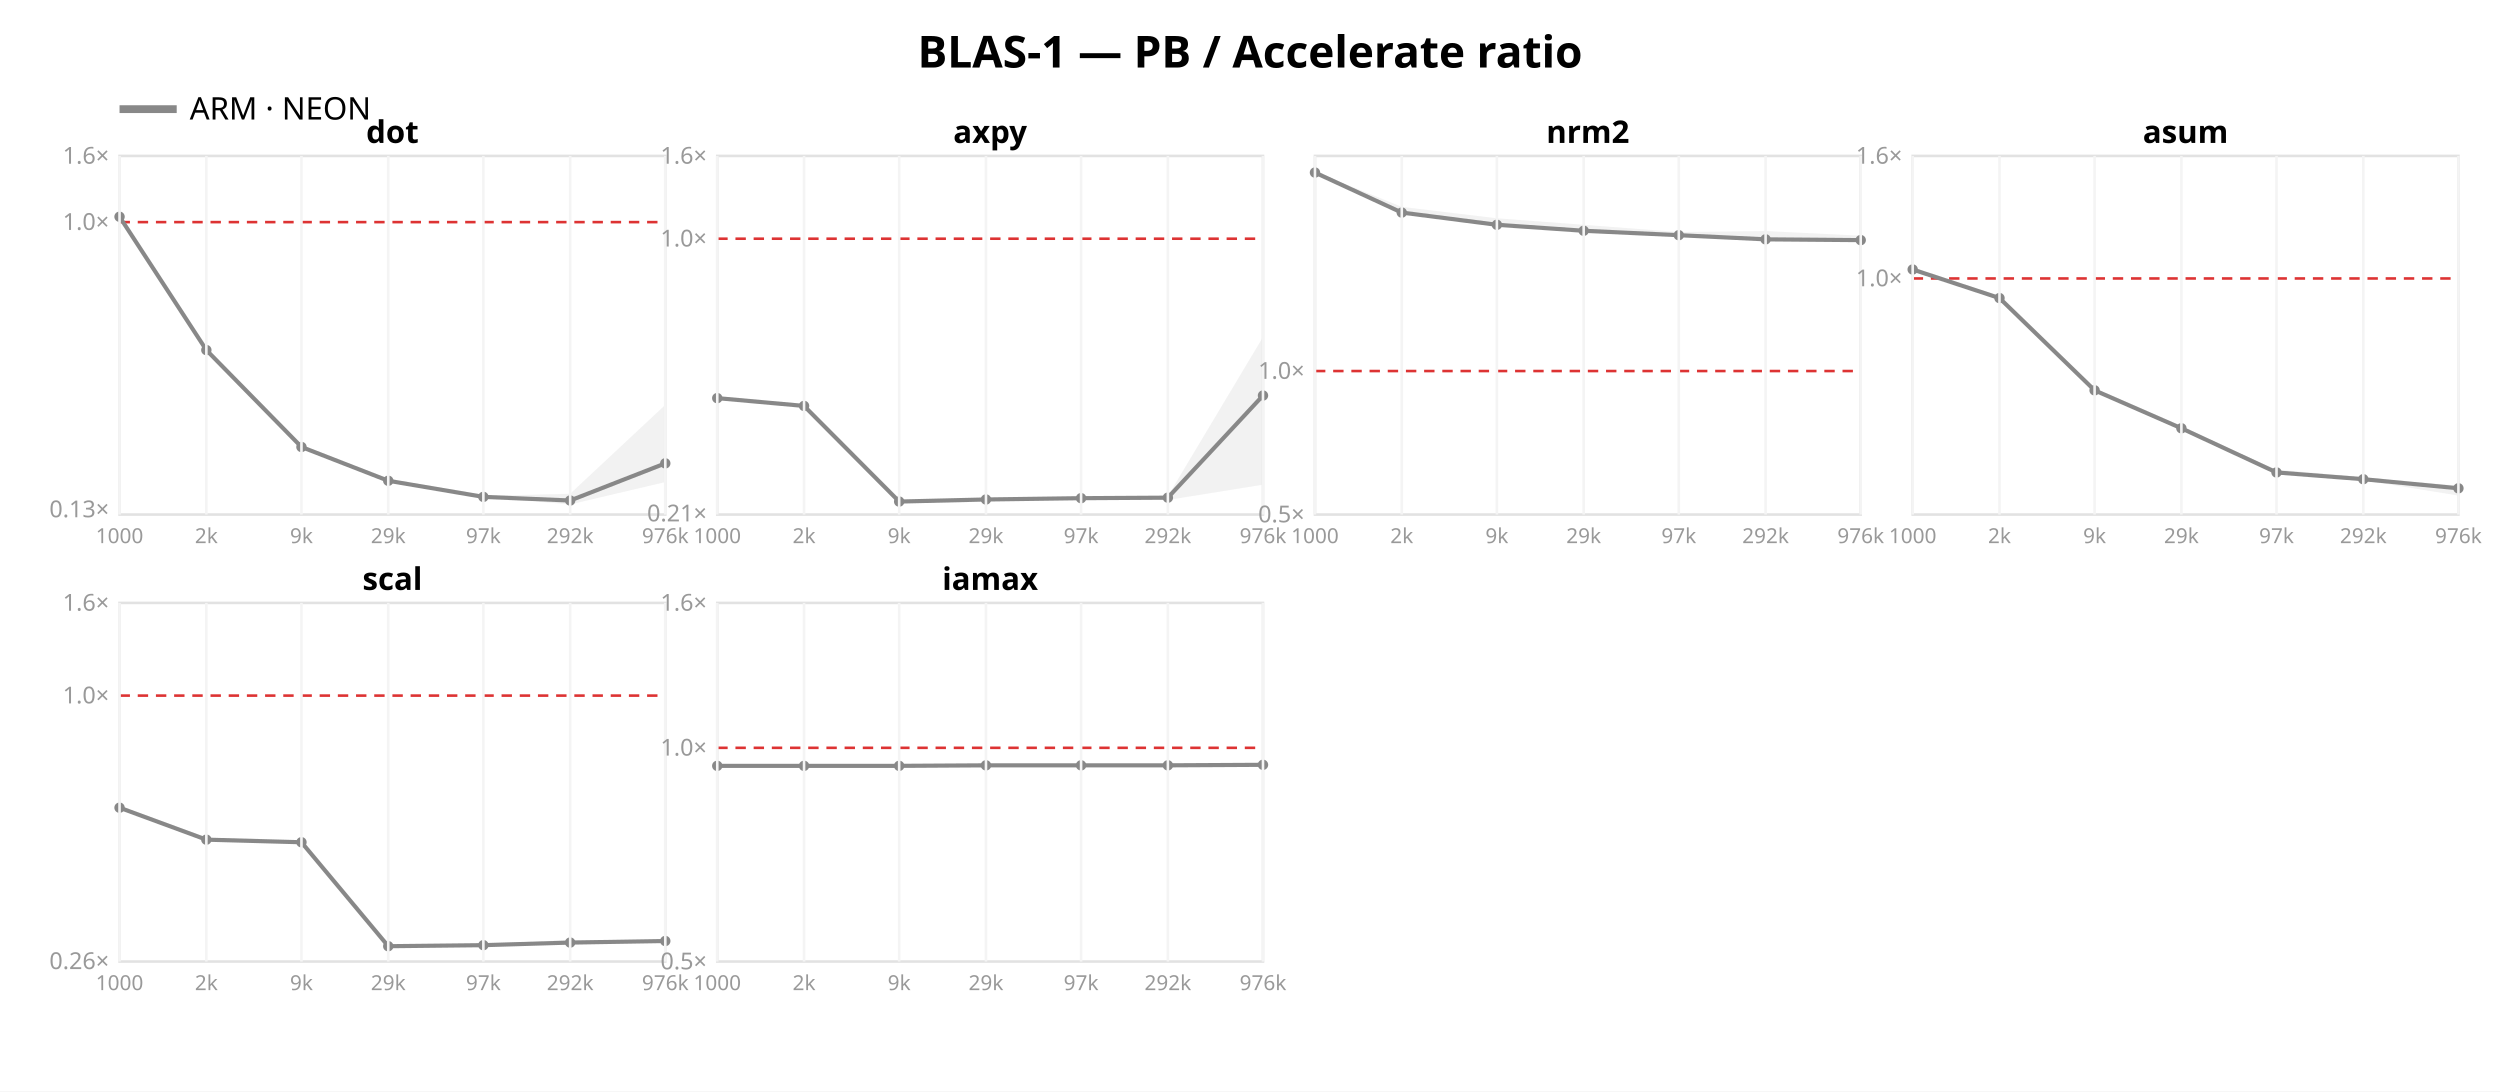
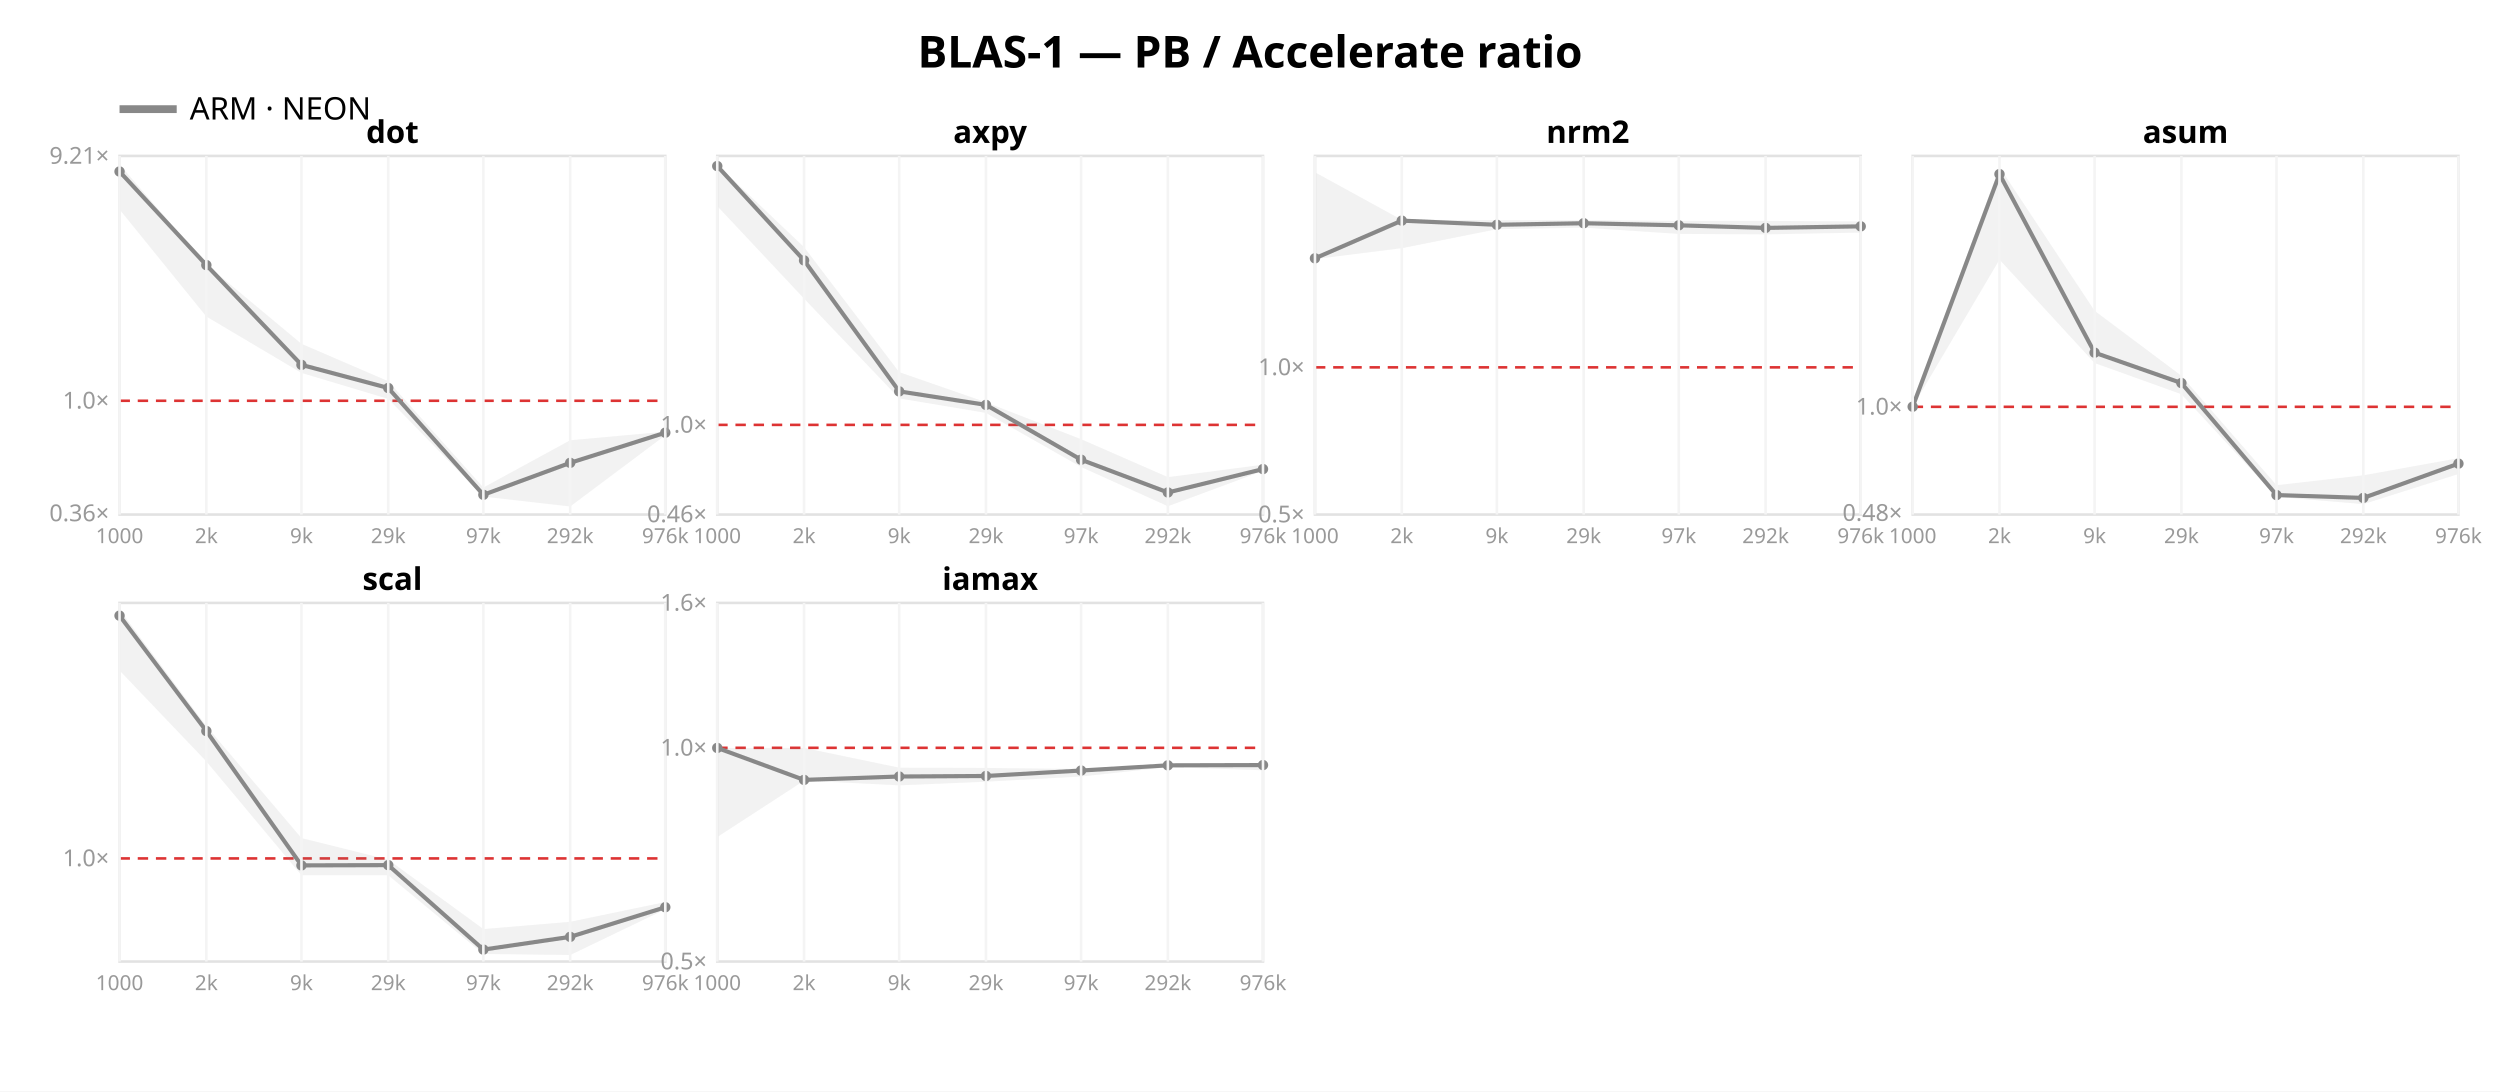
<svg xmlns="http://www.w3.org/2000/svg" width="962" height="420" font-family="sans-serif">
  <rect width="962" height="420" fill="white" />
  <text x="481.0" y="26" text-anchor="middle" font-size="17" font-weight="bold">BLAS-1 — PB / Accelerate ratio</text>
  <line x1="46" y1="42" x2="68" y2="42" stroke="#888888" stroke-width="3" />
  <text x="73" y="46" font-size="12">ARM · NEON</text>
  <rect x="46" y="60" width="210" height="138" fill="none" stroke="#e2e2e2" />
-   <line x1="46" y1="85.472" x2="256" y2="85.472" stroke="#d33" stroke-dasharray="4 3" />
-   <text x="42" y="199.043" text-anchor="end" font-size="9" fill="#999">0.13×</text>
-   <text x="42" y="88.472" text-anchor="end" font-size="9" fill="#999">1.0×</text>
-   <text x="42" y="63.0" text-anchor="end" font-size="9" fill="#999">1.6×</text>
-   <polygon points="46.0,83.2 79.4,134.4 116.0,171.9 149.4,184.6 186.0,190.8 219.4,190.0 256.0,155.8 256.0,185.5 219.4,194.1 186.0,191.4 149.4,185.2 116.0,172.2 79.4,134.7 46.0,83.5" fill="#888888" opacity="0.11" />
-   <polyline points="46.0,83.4 79.4,134.7 116.0,172.0 149.4,185.0 186.0,191.2 219.4,192.6 256.0,178.3" fill="none" stroke="#888888" stroke-width="1.6" />
-   <circle cx="46.0" cy="83.4" r="2" fill="#888888" />
-   <circle cx="79.4" cy="134.7" r="2" fill="#888888" />
-   <circle cx="116.0" cy="172.0" r="2" fill="#888888" />
-   <circle cx="149.4" cy="185.0" r="2" fill="#888888" />
-   <circle cx="186.0" cy="191.2" r="2" fill="#888888" />
-   <circle cx="219.4" cy="192.6" r="2" fill="#888888" />
-   <circle cx="256.0" cy="178.3" r="2" fill="#888888" />
+   <line x1="46" y1="154.217" x2="256" y2="154.217" stroke="#d33" stroke-dasharray="4 3" />
+   <text x="42" y="200.565" text-anchor="end" font-size="9" fill="#999">0.36×</text>
+   <text x="42" y="157.217" text-anchor="end" font-size="9" fill="#999">1.0×</text>
+   <text x="42" y="63.012" text-anchor="end" font-size="9" fill="#999">9.21×</text>
+   <polygon points="46.0,63.3 79.4,101.8 116.0,132.3 149.4,146.7 186.0,187.6 219.4,169.4 256.0,166.1 256.0,167.5 219.4,194.9 186.0,191.1 149.4,153.5 116.0,143.5 79.4,121.8 46.0,80.6" fill="#888888" opacity="0.11" />
+   <polyline points="46.0,66.0 79.4,102.0 116.0,140.4 149.4,149.3 186.0,190.4 219.4,178.1 256.0,166.5" fill="none" stroke="#888888" stroke-width="1.6" />
+   <circle cx="46.0" cy="66.0" r="2" fill="#888888" />
+   <circle cx="79.4" cy="102.0" r="2" fill="#888888" />
+   <circle cx="116.0" cy="140.4" r="2" fill="#888888" />
+   <circle cx="149.4" cy="149.3" r="2" fill="#888888" />
+   <circle cx="186.0" cy="190.4" r="2" fill="#888888" />
+   <circle cx="219.4" cy="178.1" r="2" fill="#888888" />
+   <circle cx="256.0" cy="166.5" r="2" fill="#888888" />
  <text x="151.0" y="55" text-anchor="middle" font-size="12" font-weight="bold">dot</text>
  <line x1="46.0" y1="60" x2="46.0" y2="198" stroke="#f4f4f4" />
  <text x="46.0" y="209" text-anchor="middle" font-size="8" fill="#999">1000</text>
  <line x1="79.4" y1="60" x2="79.4" y2="198" stroke="#f4f4f4" />
  <text x="79.4" y="209" text-anchor="middle" font-size="8" fill="#999">2k</text>
  <line x1="116.0" y1="60" x2="116.0" y2="198" stroke="#f4f4f4" />
  <text x="116.0" y="209" text-anchor="middle" font-size="8" fill="#999">9k</text>
  <line x1="149.4" y1="60" x2="149.4" y2="198" stroke="#f4f4f4" />
  <text x="149.4" y="209" text-anchor="middle" font-size="8" fill="#999">29k</text>
  <line x1="186.0" y1="60" x2="186.0" y2="198" stroke="#f4f4f4" />
  <text x="186.0" y="209" text-anchor="middle" font-size="8" fill="#999">97k</text>
  <line x1="219.4" y1="60" x2="219.4" y2="198" stroke="#f4f4f4" />
  <text x="219.4" y="209" text-anchor="middle" font-size="8" fill="#999">292k</text>
  <line x1="256.0" y1="60" x2="256.0" y2="198" stroke="#f4f4f4" />
  <text x="256.0" y="209" text-anchor="middle" font-size="8" fill="#999">976k</text>
  <rect x="276" y="60" width="210" height="138" fill="none" stroke="#e2e2e2" />
-   <line x1="276" y1="91.855" x2="486" y2="91.855" stroke="#d33" stroke-dasharray="4 3" />
-   <text x="272" y="200.63" text-anchor="end" font-size="9" fill="#999">0.21×</text>
-   <text x="272" y="94.855" text-anchor="end" font-size="9" fill="#999">1.0×</text>
-   <text x="272" y="63.0" text-anchor="end" font-size="9" fill="#999">1.6×</text>
-   <polygon points="276.0,152.6 309.4,155.9 346.0,192.5 379.4,191.9 416.0,191.3 449.4,190.9 486.0,129.7 486.0,186.5 449.4,192.4 416.0,191.9 379.4,192.3 346.0,193.1 309.4,156.2 276.0,153.3" fill="#888888" opacity="0.11" />
-   <polyline points="276.0,153.2 309.4,156.2 346.0,193.0 379.4,192.2 416.0,191.7 449.4,191.5 486.0,152.2" fill="none" stroke="#888888" stroke-width="1.6" />
-   <circle cx="276.0" cy="153.2" r="2" fill="#888888" />
-   <circle cx="309.4" cy="156.2" r="2" fill="#888888" />
-   <circle cx="346.0" cy="193.0" r="2" fill="#888888" />
-   <circle cx="379.4" cy="192.2" r="2" fill="#888888" />
-   <circle cx="416.0" cy="191.7" r="2" fill="#888888" />
-   <circle cx="449.4" cy="191.5" r="2" fill="#888888" />
-   <circle cx="486.0" cy="152.2" r="2" fill="#888888" />
+   <line x1="276" y1="163.492" x2="486" y2="163.492" stroke="#d33" stroke-dasharray="4 3" />
+   <text x="272" y="200.944" text-anchor="end" font-size="9" fill="#999">0.46×</text>
+   <text x="272" y="166.492" text-anchor="end" font-size="9" fill="#999">1.0×</text>
+   <polygon points="276.0,63.4 309.4,95.1 346.0,143.2 379.4,154.8 416.0,169.0 449.4,183.6 486.0,178.8 486.0,181.2 449.4,194.8 416.0,179.7 379.4,158.9 346.0,153.3 309.4,114.9 276.0,79.3" fill="#888888" opacity="0.11" />
+   <polyline points="276.0,63.9 309.4,100.2 346.0,150.6 379.4,155.8 416.0,176.9 449.4,189.5 486.0,180.5" fill="none" stroke="#888888" stroke-width="1.6" />
+   <circle cx="276.0" cy="63.9" r="2" fill="#888888" />
+   <circle cx="309.4" cy="100.2" r="2" fill="#888888" />
+   <circle cx="346.0" cy="150.6" r="2" fill="#888888" />
+   <circle cx="379.4" cy="155.8" r="2" fill="#888888" />
+   <circle cx="416.0" cy="176.9" r="2" fill="#888888" />
+   <circle cx="449.4" cy="189.5" r="2" fill="#888888" />
+   <circle cx="486.0" cy="180.5" r="2" fill="#888888" />
  <text x="381.0" y="55" text-anchor="middle" font-size="12" font-weight="bold">axpy</text>
  <line x1="276.0" y1="60" x2="276.0" y2="198" stroke="#f4f4f4" />
  <text x="276.0" y="209" text-anchor="middle" font-size="8" fill="#999">1000</text>
  <line x1="309.4" y1="60" x2="309.4" y2="198" stroke="#f4f4f4" />
  <text x="309.4" y="209" text-anchor="middle" font-size="8" fill="#999">2k</text>
  <line x1="346.0" y1="60" x2="346.0" y2="198" stroke="#f4f4f4" />
  <text x="346.0" y="209" text-anchor="middle" font-size="8" fill="#999">9k</text>
  <line x1="379.4" y1="60" x2="379.4" y2="198" stroke="#f4f4f4" />
  <text x="379.4" y="209" text-anchor="middle" font-size="8" fill="#999">29k</text>
  <line x1="416.0" y1="60" x2="416.0" y2="198" stroke="#f4f4f4" />
  <text x="416.0" y="209" text-anchor="middle" font-size="8" fill="#999">97k</text>
  <line x1="449.4" y1="60" x2="449.4" y2="198" stroke="#f4f4f4" />
  <text x="449.4" y="209" text-anchor="middle" font-size="8" fill="#999">292k</text>
  <line x1="486.0" y1="60" x2="486.0" y2="198" stroke="#f4f4f4" />
  <text x="486.0" y="209" text-anchor="middle" font-size="8" fill="#999">976k</text>
  <rect x="506" y="60" width="210" height="138" fill="none" stroke="#e2e2e2" />
-   <line x1="506" y1="142.776" x2="716" y2="142.776" stroke="#d33" stroke-dasharray="4 3" />
+   <line x1="506" y1="141.36" x2="716" y2="141.36" stroke="#d33" stroke-dasharray="4 3" />
  <text x="502" y="201.0" text-anchor="end" font-size="9" fill="#999">0.5×</text>
-   <text x="502" y="145.776" text-anchor="end" font-size="9" fill="#999">1.0×</text>
-   <polygon points="506.0,66.1 539.4,79.6 576.0,84.0 609.4,86.5 646.0,89.3 679.4,88.9 716.0,90.7 716.0,92.9 679.4,92.5 646.0,90.7 609.4,89.0 576.0,86.7 539.4,82.0 506.0,66.6" fill="#888888" opacity="0.11" />
-   <polyline points="506.0,66.4 539.4,81.8 576.0,86.5 609.4,88.8 646.0,90.5 679.4,92.1 716.0,92.4" fill="none" stroke="#888888" stroke-width="1.6" />
-   <circle cx="506.0" cy="66.4" r="2" fill="#888888" />
-   <circle cx="539.4" cy="81.8" r="2" fill="#888888" />
+   <text x="502" y="144.36" text-anchor="end" font-size="9" fill="#999">1.0×</text>
+   <polygon points="506.0,66.3 539.4,84.6 576.0,84.7 609.4,84.7 646.0,85.0 679.4,85.0 716.0,85.2 716.0,89.5 679.4,90.2 646.0,90.0 609.4,87.6 576.0,88.2 539.4,95.5 506.0,99.7" fill="#888888" opacity="0.11" />
+   <polyline points="506.0,99.4 539.4,84.9 576.0,86.5 609.4,85.9 646.0,86.7 679.4,87.7 716.0,87.1" fill="none" stroke="#888888" stroke-width="1.6" />
+   <circle cx="506.0" cy="99.4" r="2" fill="#888888" />
+   <circle cx="539.4" cy="84.9" r="2" fill="#888888" />
  <circle cx="576.0" cy="86.5" r="2" fill="#888888" />
-   <circle cx="609.4" cy="88.8" r="2" fill="#888888" />
-   <circle cx="646.0" cy="90.5" r="2" fill="#888888" />
-   <circle cx="679.4" cy="92.1" r="2" fill="#888888" />
-   <circle cx="716.0" cy="92.4" r="2" fill="#888888" />
+   <circle cx="609.4" cy="85.9" r="2" fill="#888888" />
+   <circle cx="646.0" cy="86.7" r="2" fill="#888888" />
+   <circle cx="679.4" cy="87.7" r="2" fill="#888888" />
+   <circle cx="716.0" cy="87.1" r="2" fill="#888888" />
  <text x="611.0" y="55" text-anchor="middle" font-size="12" font-weight="bold">nrm2</text>
  <line x1="506.0" y1="60" x2="506.0" y2="198" stroke="#f4f4f4" />
  <text x="506.0" y="209" text-anchor="middle" font-size="8" fill="#999">1000</text>
  <line x1="539.4" y1="60" x2="539.4" y2="198" stroke="#f4f4f4" />
  <text x="539.4" y="209" text-anchor="middle" font-size="8" fill="#999">2k</text>
  <line x1="576.0" y1="60" x2="576.0" y2="198" stroke="#f4f4f4" />
  <text x="576.0" y="209" text-anchor="middle" font-size="8" fill="#999">9k</text>
  <line x1="609.4" y1="60" x2="609.4" y2="198" stroke="#f4f4f4" />
  <text x="609.4" y="209" text-anchor="middle" font-size="8" fill="#999">29k</text>
  <line x1="646.0" y1="60" x2="646.0" y2="198" stroke="#f4f4f4" />
  <text x="646.0" y="209" text-anchor="middle" font-size="8" fill="#999">97k</text>
  <line x1="679.4" y1="60" x2="679.4" y2="198" stroke="#f4f4f4" />
  <text x="679.4" y="209" text-anchor="middle" font-size="8" fill="#999">292k</text>
  <line x1="716.0" y1="60" x2="716.0" y2="198" stroke="#f4f4f4" />
  <text x="716.0" y="209" text-anchor="middle" font-size="8" fill="#999">976k</text>
  <rect x="736" y="60" width="210" height="138" fill="none" stroke="#e2e2e2" />
-   <line x1="736" y1="107.155" x2="946" y2="107.155" stroke="#d33" stroke-dasharray="4 3" />
-   <text x="732" y="110.155" text-anchor="end" font-size="9" fill="#999">1.0×</text>
-   <text x="732" y="63.0" text-anchor="end" font-size="9" fill="#999">1.6×</text>
-   <polygon points="736.0,103.6 769.4,114.6 806.0,149.9 839.4,164.7 876.0,180.7 909.4,183.6 946.0,186.9 946.0,190.7 909.4,184.8 876.0,182.2 839.4,165.0 806.0,150.5 769.4,115.0 736.0,103.9" fill="#888888" opacity="0.11" />
-   <polyline points="736.0,103.7 769.4,114.7 806.0,150.2 839.4,164.8 876.0,181.8 909.4,184.4 946.0,187.9" fill="none" stroke="#888888" stroke-width="1.6" />
-   <circle cx="736.0" cy="103.7" r="2" fill="#888888" />
-   <circle cx="769.4" cy="114.7" r="2" fill="#888888" />
-   <circle cx="806.0" cy="150.2" r="2" fill="#888888" />
-   <circle cx="839.4" cy="164.8" r="2" fill="#888888" />
-   <circle cx="876.0" cy="181.8" r="2" fill="#888888" />
-   <circle cx="909.4" cy="184.4" r="2" fill="#888888" />
-   <circle cx="946.0" cy="187.9" r="2" fill="#888888" />
+   <line x1="736" y1="156.545" x2="946" y2="156.545" stroke="#d33" stroke-dasharray="4 3" />
+   <text x="732" y="200.43" text-anchor="end" font-size="9" fill="#999">0.48×</text>
+   <text x="732" y="159.545" text-anchor="end" font-size="9" fill="#999">1.0×</text>
+   <polygon points="736.0,155.2 769.4,64.3 806.0,119.6 839.4,144.6 876.0,186.7 909.4,182.9 946.0,176.3 946.0,182.4 909.4,194.0 876.0,191.2 839.4,151.7 806.0,139.7 769.4,99.9 736.0,156.5" fill="#888888" opacity="0.11" />
+   <polyline points="736.0,156.5 769.4,67.0 806.0,135.7 839.4,147.4 876.0,190.5 909.4,191.6 946.0,178.4" fill="none" stroke="#888888" stroke-width="1.6" />
+   <circle cx="736.0" cy="156.5" r="2" fill="#888888" />
+   <circle cx="769.4" cy="67.0" r="2" fill="#888888" />
+   <circle cx="806.0" cy="135.7" r="2" fill="#888888" />
+   <circle cx="839.4" cy="147.4" r="2" fill="#888888" />
+   <circle cx="876.0" cy="190.5" r="2" fill="#888888" />
+   <circle cx="909.4" cy="191.6" r="2" fill="#888888" />
+   <circle cx="946.0" cy="178.4" r="2" fill="#888888" />
  <text x="841.0" y="55" text-anchor="middle" font-size="12" font-weight="bold">asum</text>
  <line x1="736.0" y1="60" x2="736.0" y2="198" stroke="#f4f4f4" />
  <text x="736.0" y="209" text-anchor="middle" font-size="8" fill="#999">1000</text>
  <line x1="769.4" y1="60" x2="769.4" y2="198" stroke="#f4f4f4" />
  <text x="769.4" y="209" text-anchor="middle" font-size="8" fill="#999">2k</text>
  <line x1="806.0" y1="60" x2="806.0" y2="198" stroke="#f4f4f4" />
  <text x="806.0" y="209" text-anchor="middle" font-size="8" fill="#999">9k</text>
  <line x1="839.4" y1="60" x2="839.4" y2="198" stroke="#f4f4f4" />
  <text x="839.4" y="209" text-anchor="middle" font-size="8" fill="#999">29k</text>
  <line x1="876.0" y1="60" x2="876.0" y2="198" stroke="#f4f4f4" />
  <text x="876.0" y="209" text-anchor="middle" font-size="8" fill="#999">97k</text>
  <line x1="909.4" y1="60" x2="909.4" y2="198" stroke="#f4f4f4" />
  <text x="909.4" y="209" text-anchor="middle" font-size="8" fill="#999">292k</text>
  <line x1="946.0" y1="60" x2="946.0" y2="198" stroke="#f4f4f4" />
  <text x="946.0" y="209" text-anchor="middle" font-size="8" fill="#999">976k</text>
  <rect x="46" y="232" width="210" height="138" fill="none" stroke="#e2e2e2" />
-   <line x1="46" y1="267.668" x2="256" y2="267.668" stroke="#d33" stroke-dasharray="4 3" />
-   <text x="42" y="372.897" text-anchor="end" font-size="9" fill="#999">0.26×</text>
-   <text x="42" y="270.668" text-anchor="end" font-size="9" fill="#999">1.0×</text>
-   <text x="42" y="235.0" text-anchor="end" font-size="9" fill="#999">1.6×</text>
-   <polygon points="46.0,310.5 79.4,322.8 116.0,323.9 149.4,364.0 186.0,363.2 219.4,361.7 256.0,361.8 256.0,362.6 219.4,363.5 186.0,363.9 149.4,364.5 116.0,324.4 79.4,323.4 46.0,311.0" fill="#888888" opacity="0.11" />
-   <polyline points="46.0,310.8 79.4,323.1 116.0,324.1 149.4,364.1 186.0,363.7 219.4,362.7 256.0,362.1" fill="none" stroke="#888888" stroke-width="1.6" />
-   <circle cx="46.0" cy="310.8" r="2" fill="#888888" />
-   <circle cx="79.4" cy="323.1" r="2" fill="#888888" />
-   <circle cx="116.0" cy="324.1" r="2" fill="#888888" />
-   <circle cx="149.4" cy="364.1" r="2" fill="#888888" />
-   <circle cx="186.0" cy="363.7" r="2" fill="#888888" />
-   <circle cx="219.4" cy="362.7" r="2" fill="#888888" />
-   <circle cx="256.0" cy="362.1" r="2" fill="#888888" />
+   <line x1="46" y1="330.326" x2="256" y2="330.326" stroke="#d33" stroke-dasharray="4 3" />
+   <text x="42" y="333.326" text-anchor="end" font-size="9" fill="#999">1.0×</text>
+   <polygon points="46.0,234.6 79.4,279.4 116.0,322.5 149.4,330.8 186.0,357.5 219.4,354.7 256.0,347.1 256.0,349.9 219.4,367.5 186.0,367.1 149.4,336.8 116.0,336.8 79.4,293.0 46.0,258.0" fill="#888888" opacity="0.11" />
+   <polyline points="46.0,236.9 79.4,281.3 116.0,333.0 149.4,332.9 186.0,365.4 219.4,360.5 256.0,349.1" fill="none" stroke="#888888" stroke-width="1.6" />
+   <circle cx="46.0" cy="236.9" r="2" fill="#888888" />
+   <circle cx="79.4" cy="281.3" r="2" fill="#888888" />
+   <circle cx="116.0" cy="333.0" r="2" fill="#888888" />
+   <circle cx="149.4" cy="332.9" r="2" fill="#888888" />
+   <circle cx="186.0" cy="365.4" r="2" fill="#888888" />
+   <circle cx="219.4" cy="360.5" r="2" fill="#888888" />
+   <circle cx="256.0" cy="349.1" r="2" fill="#888888" />
  <text x="151.0" y="227" text-anchor="middle" font-size="12" font-weight="bold">scal</text>
  <line x1="46.0" y1="232" x2="46.0" y2="370" stroke="#f4f4f4" />
  <text x="46.0" y="381" text-anchor="middle" font-size="8" fill="#999">1000</text>
  <line x1="79.4" y1="232" x2="79.4" y2="370" stroke="#f4f4f4" />
  <text x="79.4" y="381" text-anchor="middle" font-size="8" fill="#999">2k</text>
  <line x1="116.0" y1="232" x2="116.0" y2="370" stroke="#f4f4f4" />
  <text x="116.0" y="381" text-anchor="middle" font-size="8" fill="#999">9k</text>
  <line x1="149.4" y1="232" x2="149.4" y2="370" stroke="#f4f4f4" />
  <text x="149.4" y="381" text-anchor="middle" font-size="8" fill="#999">29k</text>
  <line x1="186.0" y1="232" x2="186.0" y2="370" stroke="#f4f4f4" />
  <text x="186.0" y="381" text-anchor="middle" font-size="8" fill="#999">97k</text>
  <line x1="219.4" y1="232" x2="219.4" y2="370" stroke="#f4f4f4" />
  <text x="219.4" y="381" text-anchor="middle" font-size="8" fill="#999">292k</text>
  <line x1="256.0" y1="232" x2="256.0" y2="370" stroke="#f4f4f4" />
  <text x="256.0" y="381" text-anchor="middle" font-size="8" fill="#999">976k</text>
  <rect x="276" y="232" width="210" height="138" fill="none" stroke="#e2e2e2" />
  <line x1="276" y1="287.763" x2="486" y2="287.763" stroke="#d33" stroke-dasharray="4 3" />
  <text x="272" y="373.0" text-anchor="end" font-size="9" fill="#999">0.5×</text>
  <text x="272" y="290.763" text-anchor="end" font-size="9" fill="#999">1.0×</text>
  <text x="272" y="235.0" text-anchor="end" font-size="9" fill="#999">1.6×</text>
-   <polygon points="276.0,294.6 309.4,294.6 346.0,294.6 379.4,294.4 416.0,294.5 449.4,294.4 486.0,294.2 486.0,294.4 449.4,294.7 416.0,294.9 379.4,294.8 346.0,295.5 309.4,295.5 276.0,295.0" fill="#888888" opacity="0.11" />
-   <polyline points="276.0,294.7 309.4,294.7 346.0,294.7 379.4,294.5 416.0,294.5 449.4,294.5 486.0,294.3" fill="none" stroke="#888888" stroke-width="1.6" />
-   <circle cx="276.0" cy="294.7" r="2" fill="#888888" />
-   <circle cx="309.4" cy="294.7" r="2" fill="#888888" />
-   <circle cx="346.0" cy="294.7" r="2" fill="#888888" />
-   <circle cx="379.4" cy="294.5" r="2" fill="#888888" />
-   <circle cx="416.0" cy="294.5" r="2" fill="#888888" />
+   <polygon points="276.0,287.8 309.4,287.8 346.0,295.4 379.4,295.5 416.0,295.9 449.4,294.3 486.0,293.9 486.0,296.4 449.4,295.2 416.0,298.8 379.4,300.8 346.0,302.2 309.4,300.4 276.0,322.1" fill="#888888" opacity="0.11" />
+   <polyline points="276.0,287.8 309.4,300.1 346.0,298.8 379.4,298.6 416.0,296.5 449.4,294.5 486.0,294.4" fill="none" stroke="#888888" stroke-width="1.6" />
+   <circle cx="276.0" cy="287.8" r="2" fill="#888888" />
+   <circle cx="309.4" cy="300.1" r="2" fill="#888888" />
+   <circle cx="346.0" cy="298.8" r="2" fill="#888888" />
+   <circle cx="379.4" cy="298.6" r="2" fill="#888888" />
+   <circle cx="416.0" cy="296.5" r="2" fill="#888888" />
  <circle cx="449.4" cy="294.5" r="2" fill="#888888" />
-   <circle cx="486.0" cy="294.3" r="2" fill="#888888" />
+   <circle cx="486.0" cy="294.4" r="2" fill="#888888" />
  <text x="381.0" y="227" text-anchor="middle" font-size="12" font-weight="bold">iamax</text>
  <line x1="276.0" y1="232" x2="276.0" y2="370" stroke="#f4f4f4" />
  <text x="276.0" y="381" text-anchor="middle" font-size="8" fill="#999">1000</text>
  <line x1="309.4" y1="232" x2="309.4" y2="370" stroke="#f4f4f4" />
  <text x="309.4" y="381" text-anchor="middle" font-size="8" fill="#999">2k</text>
  <line x1="346.0" y1="232" x2="346.0" y2="370" stroke="#f4f4f4" />
  <text x="346.0" y="381" text-anchor="middle" font-size="8" fill="#999">9k</text>
  <line x1="379.4" y1="232" x2="379.4" y2="370" stroke="#f4f4f4" />
  <text x="379.4" y="381" text-anchor="middle" font-size="8" fill="#999">29k</text>
  <line x1="416.0" y1="232" x2="416.0" y2="370" stroke="#f4f4f4" />
  <text x="416.0" y="381" text-anchor="middle" font-size="8" fill="#999">97k</text>
  <line x1="449.4" y1="232" x2="449.4" y2="370" stroke="#f4f4f4" />
  <text x="449.4" y="381" text-anchor="middle" font-size="8" fill="#999">292k</text>
  <line x1="486.0" y1="232" x2="486.0" y2="370" stroke="#f4f4f4" />
  <text x="486.0" y="381" text-anchor="middle" font-size="8" fill="#999">976k</text>
</svg>
